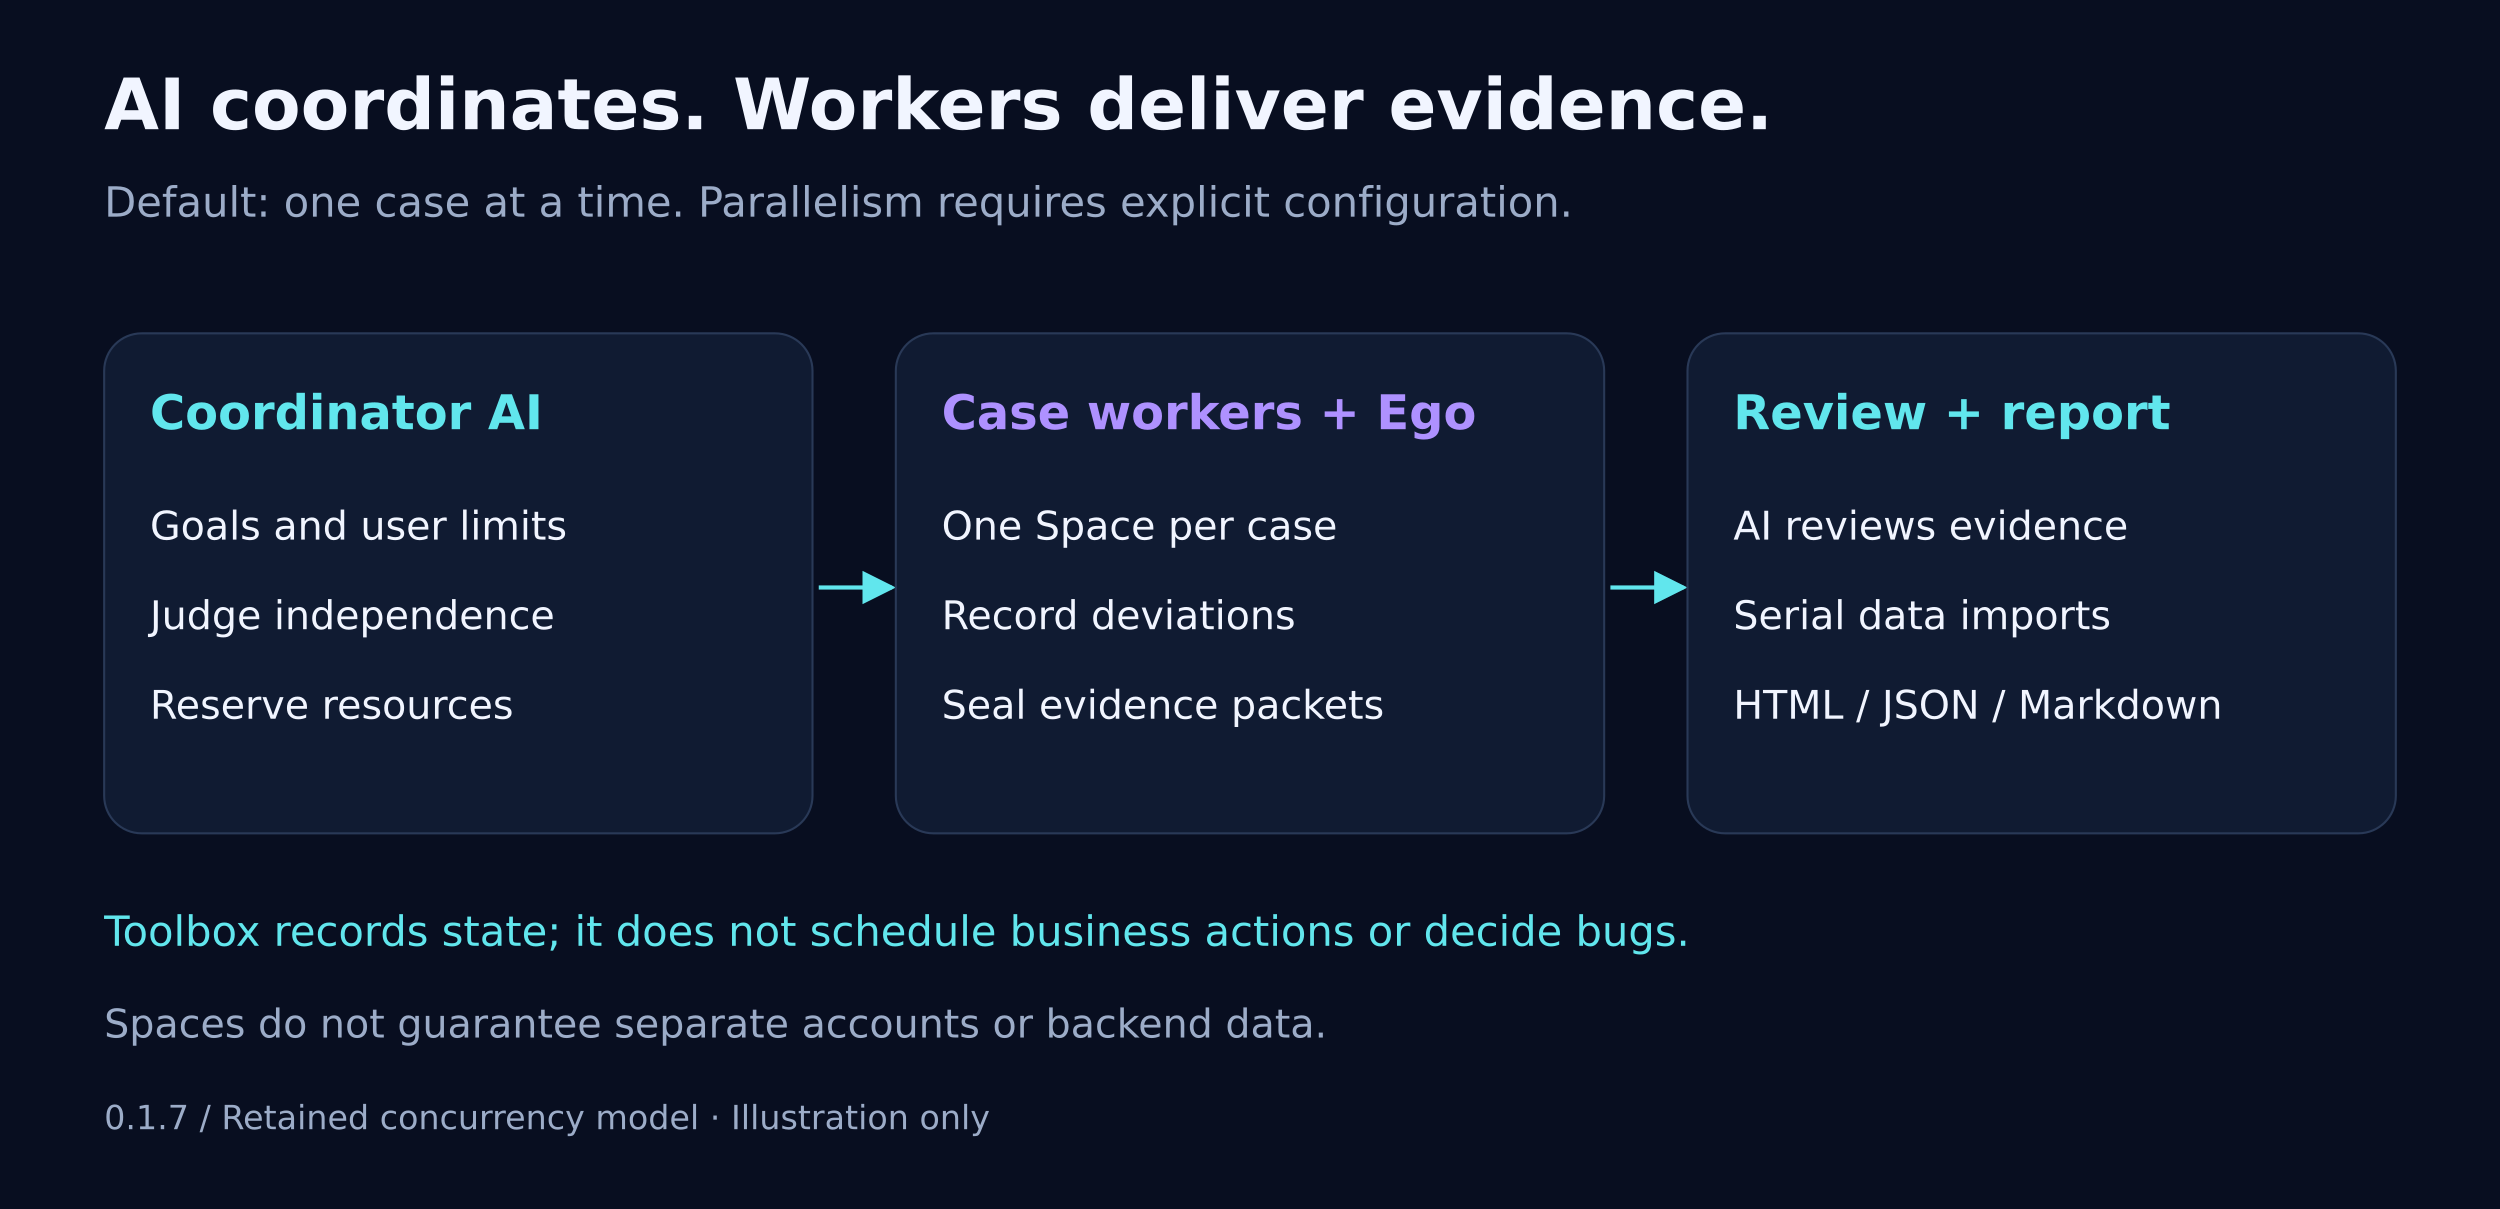
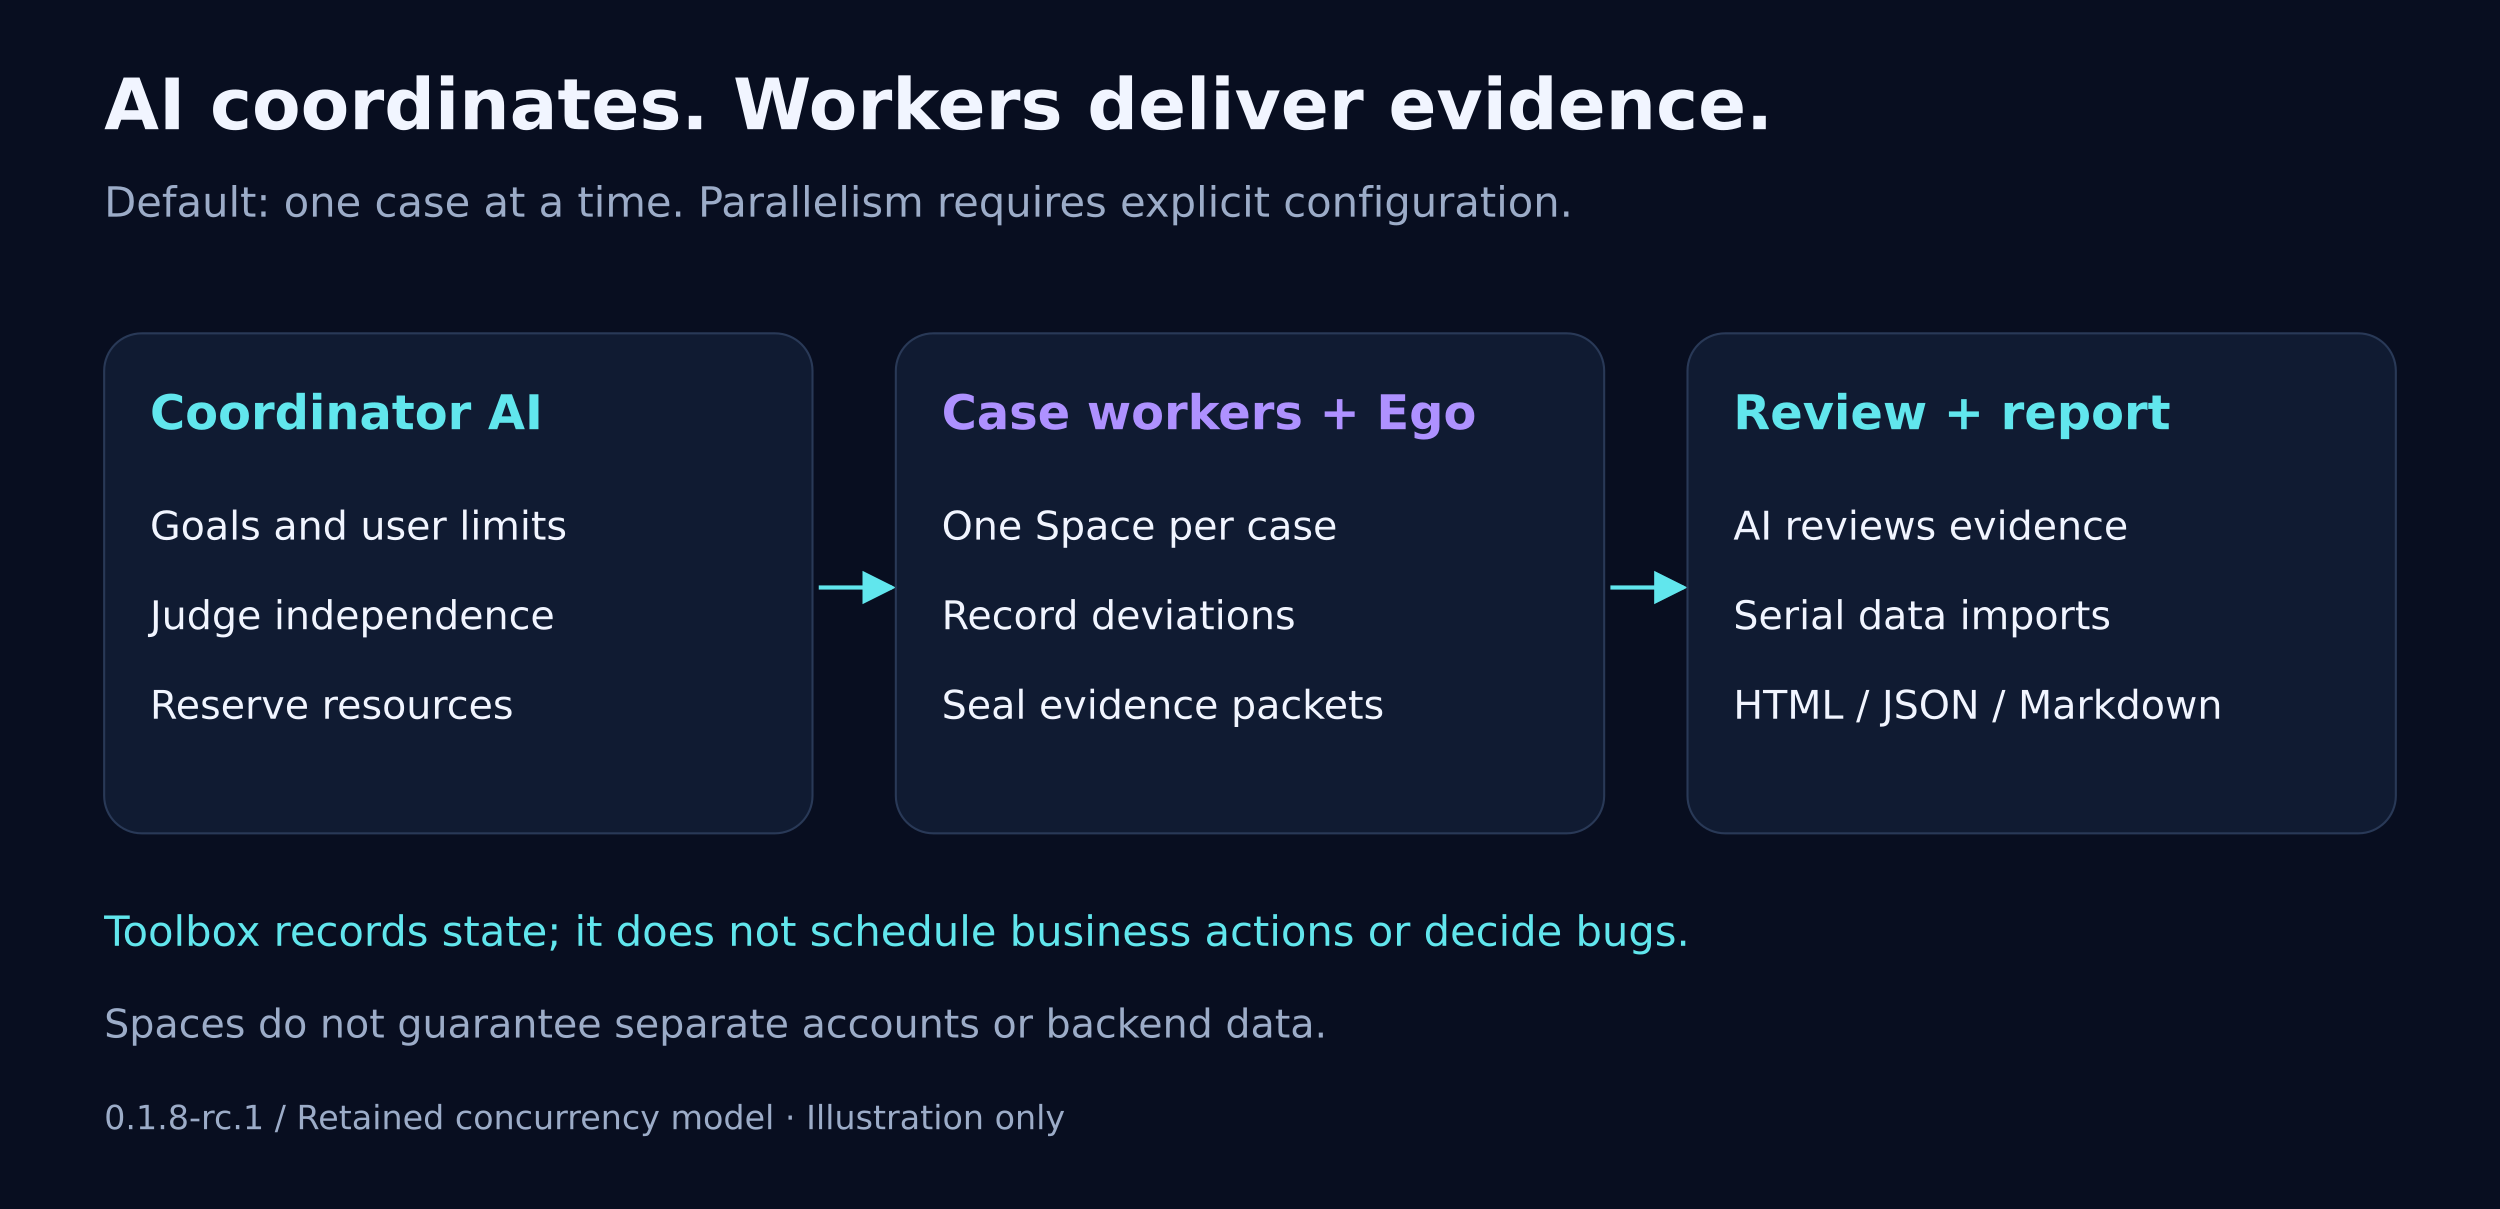
<svg xmlns="http://www.w3.org/2000/svg" width="1200" height="580" viewBox="0 0 1200 580" role="img" aria-label="Configurable parallel testing">
  <defs>
    <linearGradient id="g">
      <stop stop-color="#61e6ed" />
      <stop offset="1" stop-color="#ae91ff" />
    </linearGradient>
    <marker id="arrow" markerWidth="8" markerHeight="8" refX="7" refY="4" orient="auto">
      <path d="M0,0 L8,4 L0,8" fill="#61e6ed" />
    </marker>
  </defs>
  <g font-family="DejaVu Sans, Noto Sans CJK SC, sans-serif">
    <rect x="0" y="0" width="1200" height="580" rx="0" fill="#080e20" stroke="#080e20" />
    <path d="M0,2 H1200" stroke="url(#g)" stroke-width="4" />
    <text x="50" y="62" font-size="34" fill="#f1f5ff" font-weight="700">AI coordinates. Workers deliver evidence.</text>
    <text x="50" y="104" font-size="20" fill="#9cacc8" font-weight="400">Default: one case at a time. Parallelism requires explicit configuration.</text>
    <rect x="50" y="160" width="340" height="240" rx="18" fill="#101b32" stroke="#293957" />
    <text x="72" y="206" font-size="23" fill="#61e6ed" font-weight="700">Coordinator AI</text>
    <text x="72" y="259" font-size="19" fill="#f1f5ff" font-weight="400">Goals and user limits</text>
    <text x="72" y="302" font-size="19" fill="#f1f5ff" font-weight="400">Judge independence</text>
    <text x="72" y="345" font-size="19" fill="#f1f5ff" font-weight="400">Reserve resources</text>
    <path d="M393,282 L428,282" stroke="#61e6ed" stroke-width="2" fill="none" marker-end="url(#arrow)" />
    <rect x="430" y="160" width="340" height="240" rx="18" fill="#101b32" stroke="#293957" />
    <text x="452" y="206" font-size="23" fill="#ae91ff" font-weight="700">Case workers + Ego</text>
    <text x="452" y="259" font-size="19" fill="#f1f5ff" font-weight="400">One Space per case</text>
    <text x="452" y="302" font-size="19" fill="#f1f5ff" font-weight="400">Record deviations</text>
    <text x="452" y="345" font-size="19" fill="#f1f5ff" font-weight="400">Seal evidence packets</text>
    <path d="M773,282 L808,282" stroke="#61e6ed" stroke-width="2" fill="none" marker-end="url(#arrow)" />
    <rect x="810" y="160" width="340" height="240" rx="18" fill="#101b32" stroke="#293957" />
    <text x="832" y="206" font-size="23" fill="#61e6ed" font-weight="700">Review + report</text>
    <text x="832" y="259" font-size="19" fill="#f1f5ff" font-weight="400">AI reviews evidence</text>
    <text x="832" y="302" font-size="19" fill="#f1f5ff" font-weight="400">Serial data imports</text>
    <text x="832" y="345" font-size="19" fill="#f1f5ff" font-weight="400">HTML / JSON / Markdown</text>
    <text x="50" y="454" font-size="20" fill="#61e6ed" font-weight="400">Toolbox records state; it does not schedule business actions or decide bugs.</text>
    <text x="50" y="498" font-size="19" fill="#9cacc8" font-weight="400">Spaces do not guarantee separate accounts or backend data.</text>
-     <text x="50" y="542" font-size="16" fill="#9cacc8" font-weight="400">0.1.7  /  Retained concurrency model · Illustration only</text>
+     <text x="50" y="542" font-size="16" fill="#9cacc8" font-weight="400">0.1.8-rc.1  /  Retained concurrency model · Illustration only</text>
  </g>
</svg>
